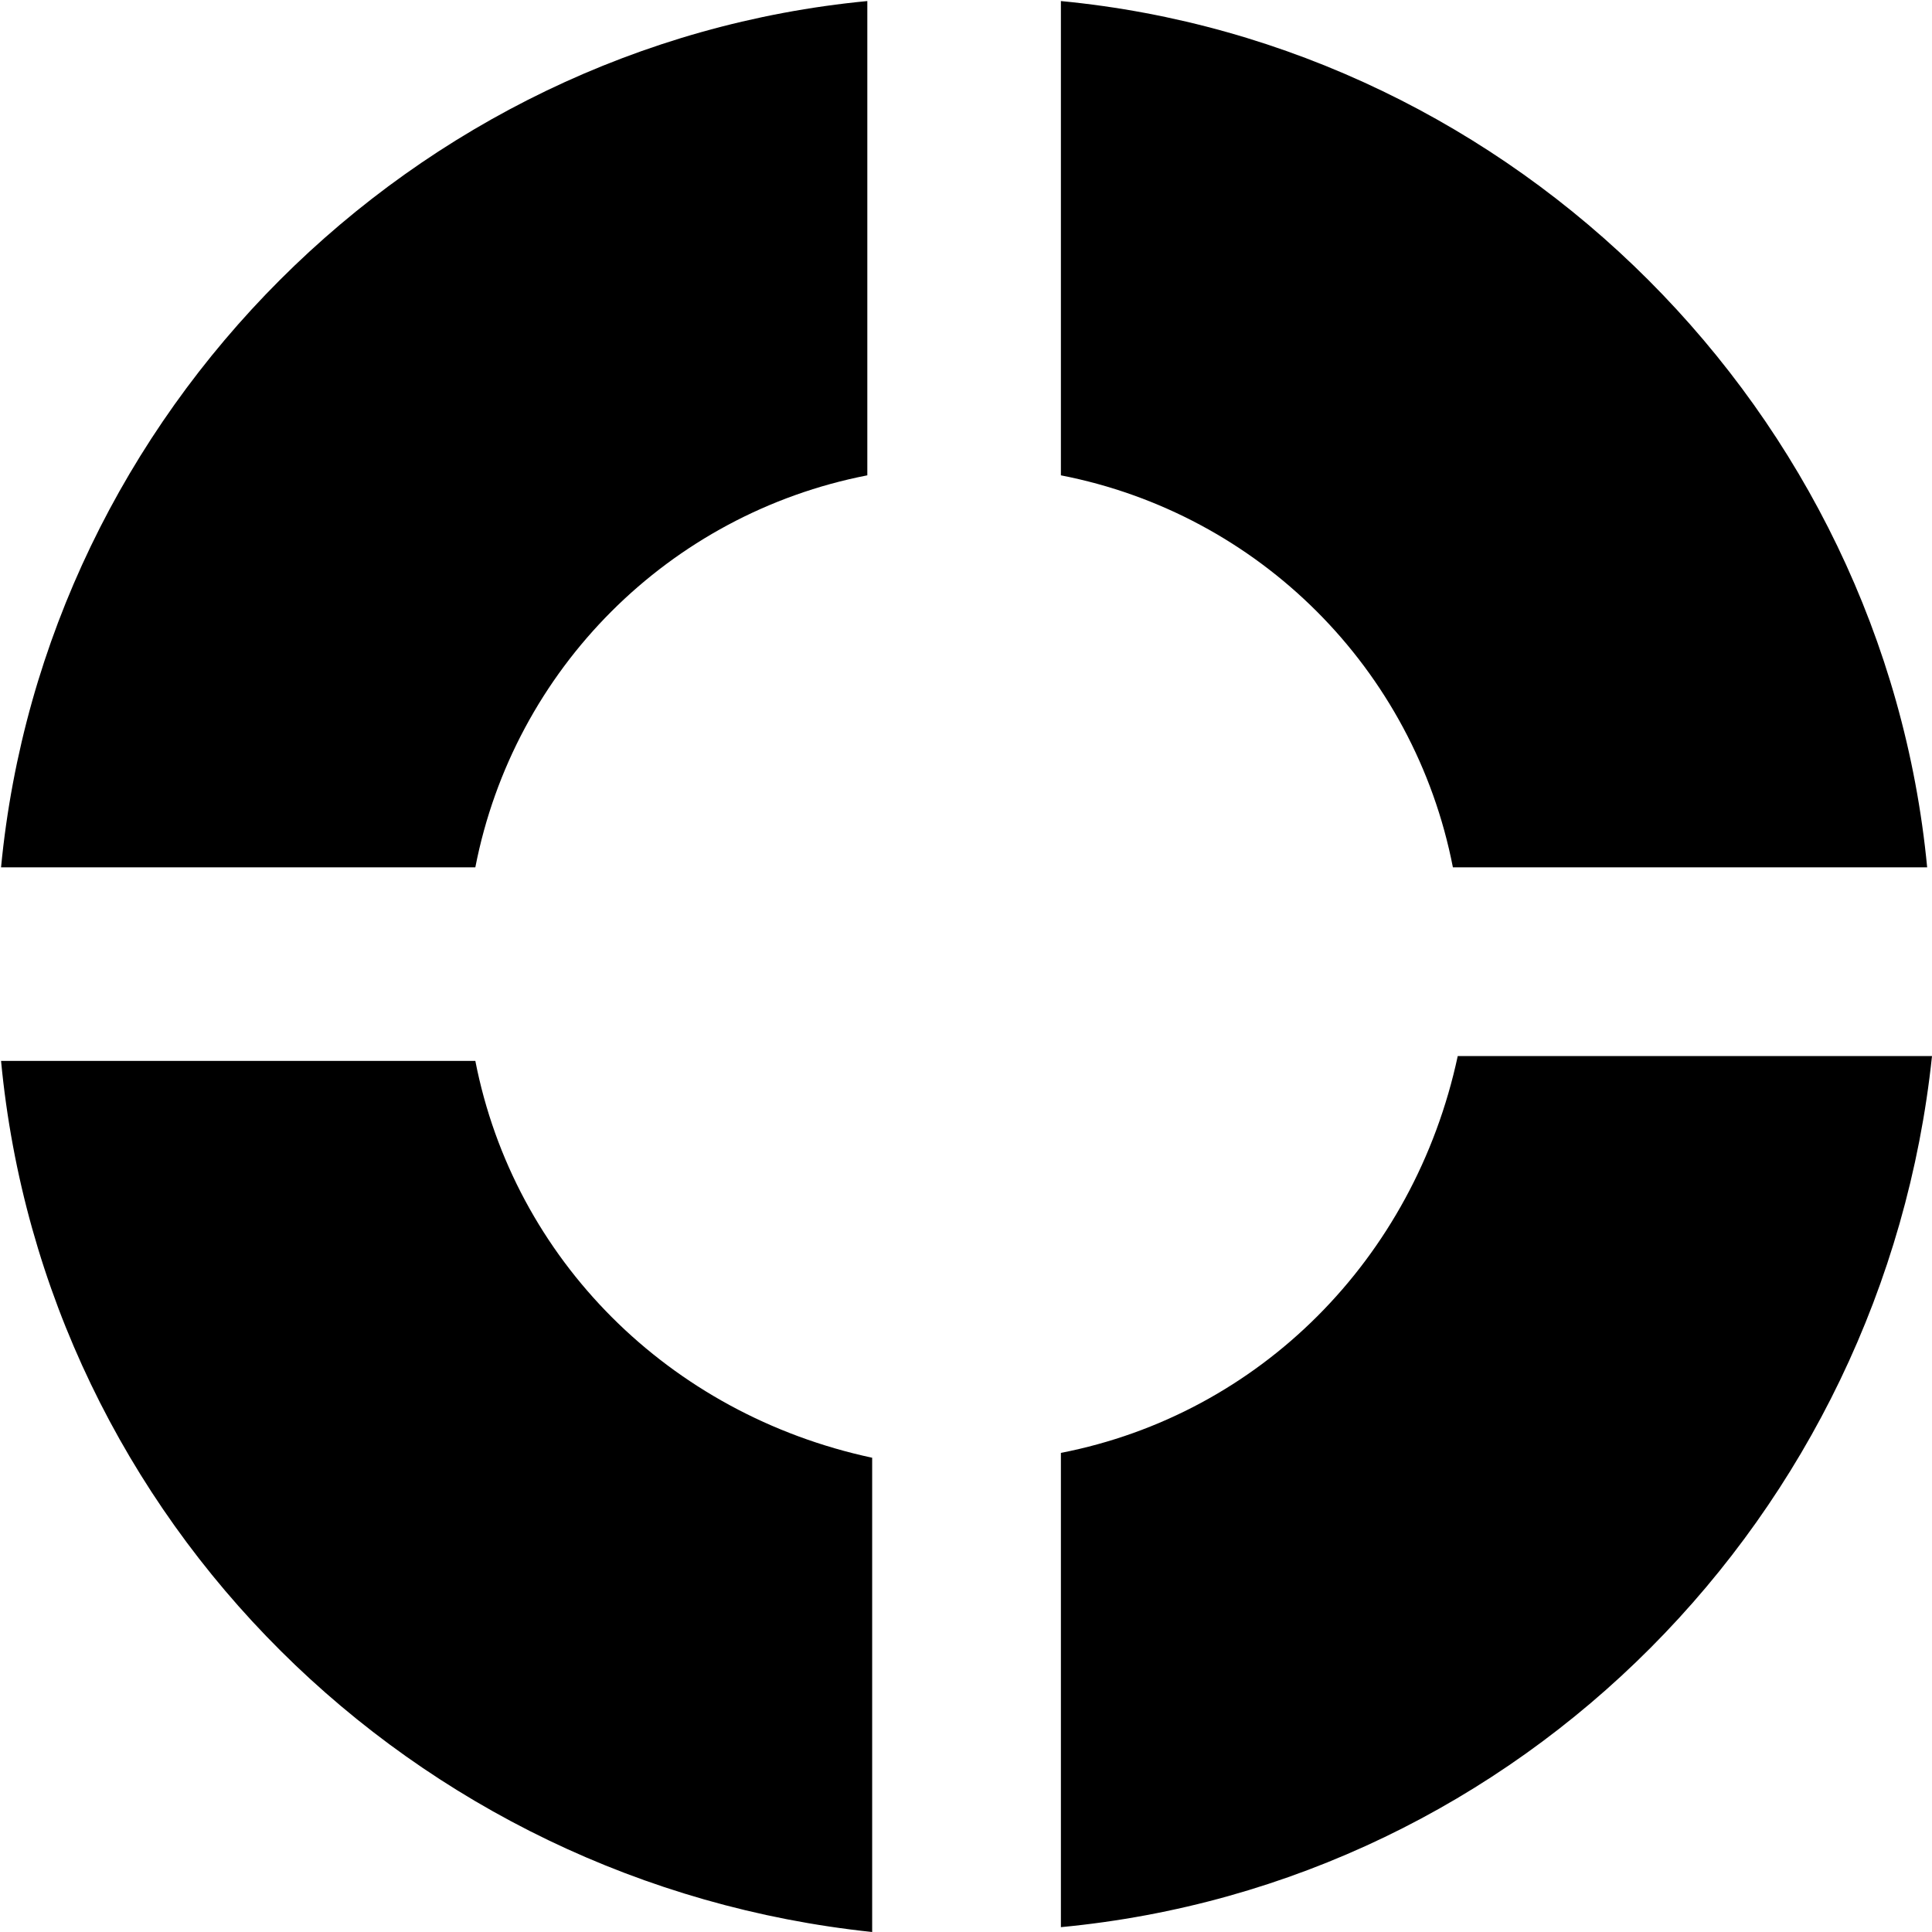
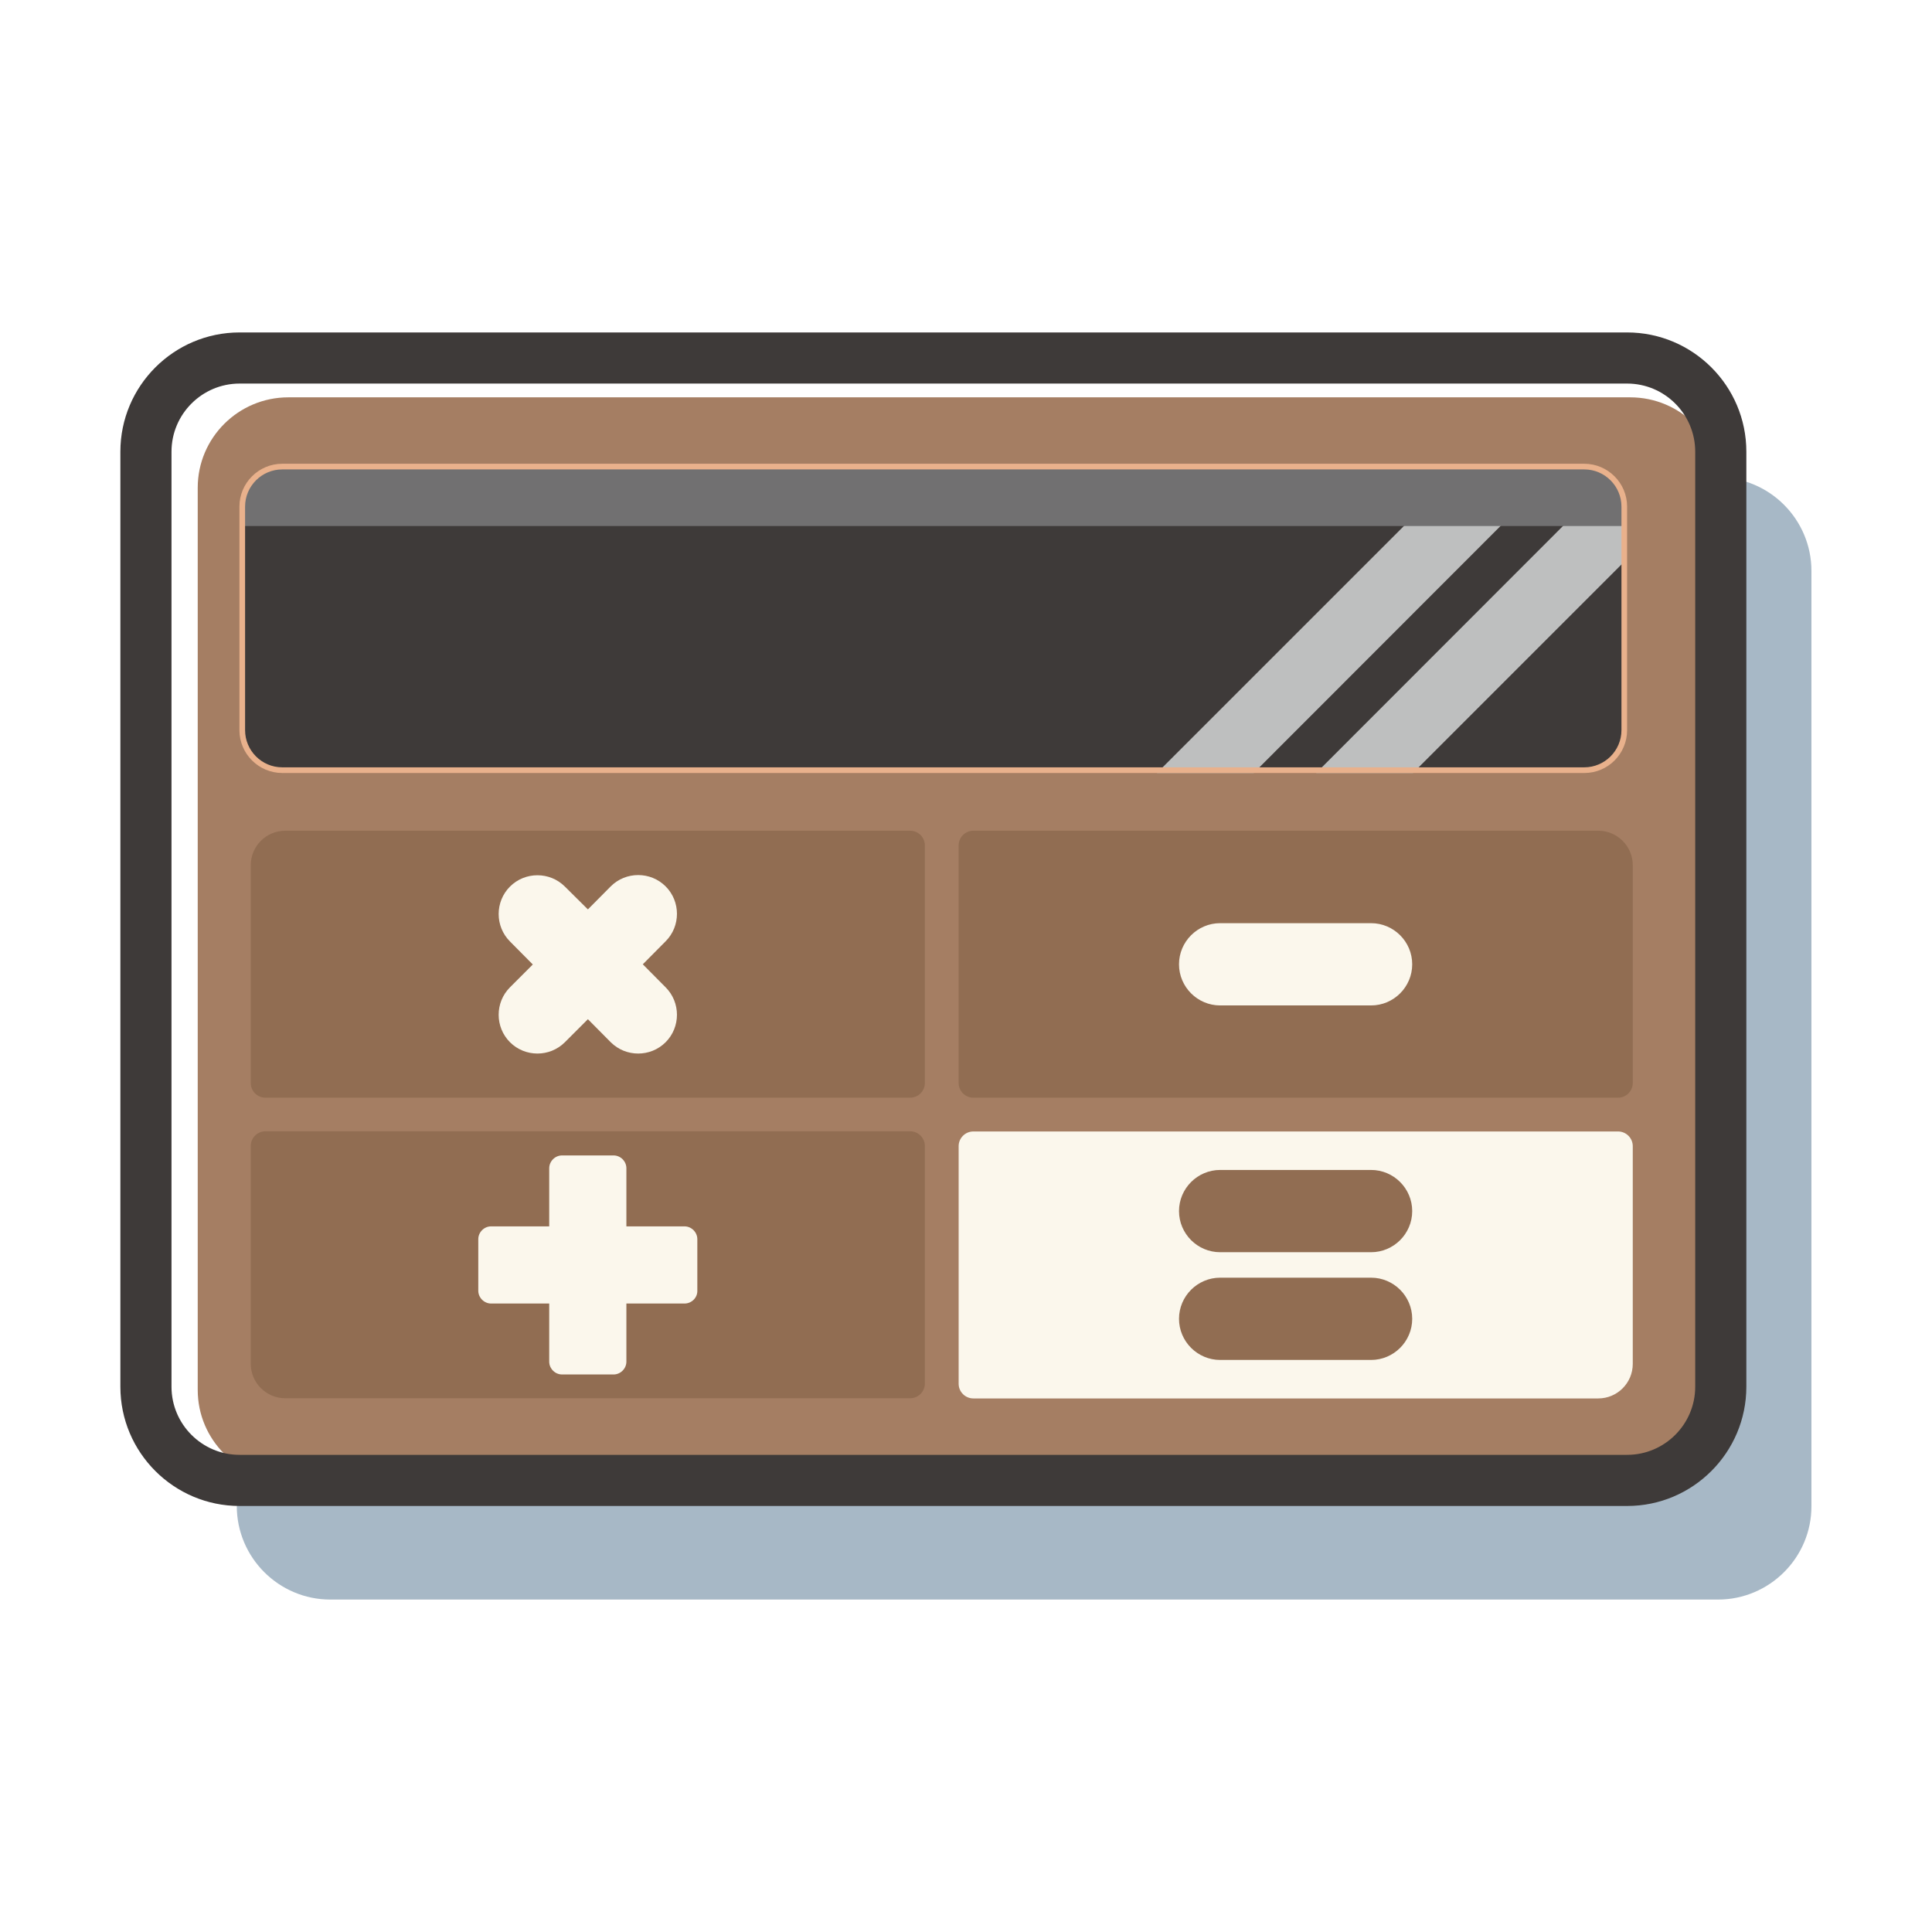
- <svg xmlns="http://www.w3.org/2000/svg" width="128" height="128">
-   <path d="M96.258 57.462h31.421C124.794 27.323 100.426 2.956 70.287.07v31.422a32.856 32.856 0 0 1 25.971 25.97zm-38.796-25.97V.07C27.323 2.956 2.956 27.323.07 57.462h31.422a32.856 32.856 0 0 1 25.97-25.97zm12.825 64.766v31.421c30.46-2.885 54.507-27.253 57.713-57.712H96.579c-2.886 13.466-13.146 23.726-26.292 26.291zM31.492 70.287H.07c2.886 30.46 27.253 54.507 57.713 57.713V96.579c-13.466-2.886-23.726-13.146-26.291-26.292z" />
+ <svg xmlns="http://www.w3.org/2000/svg" t="1628651620464" class="icon" viewBox="0 0 1024 1024" version="1.1" p-id="4200" width="200" height="200">
+   <defs>
+     <style type="text/css" />
+   </defs>
+   <path d="M910.6 847.8H175.1c-27.4 0-49.6-22.3-49.6-49.6V302.6c0-27.4 22.3-49.6 49.6-49.6h735.4c27.4 0 49.6 22.3 49.6 49.6v495.6c0.1 27.3-22.2 49.6-49.5 49.6z" fill="#A7B8C6" p-id="4201" />
+   <path d="M864.1 784.6H152.8c-26.5 0-48-21.5-48-47.9V258.5c0-26.4 21.5-47.9 48-47.9h711.3c26.5 0 48 21.5 48 47.9v478.2c0 26.4-21.6 47.9-48 47.9z" fill="#A57E63" p-id="4202" />
+   <path d="M862.4 798.2H127c-34.8 0-63.2-28.3-63.2-63.2V239.4c0-34.8 28.3-63.2 63.2-63.2h735.4c34.8 0 63.2 28.3 63.2 63.2V735c0 34.8-28.3 63.2-63.2 63.2zM127 203.3c-19.9 0-36.1 16.2-36.1 36.1V735c0 19.9 16.2 36.1 36.1 36.1h735.4c19.9 0 36.1-16.2 36.1-36.1V239.4c0-19.9-16.2-36.1-36.1-36.1H127z" fill="#3E3A39" p-id="4203" />
+   <path d="M839.8 408.1H149.6c-11.7 0-21.2-9.5-21.2-21.2V268.5c0-11.7 9.5-21.2 21.2-21.2h690.1c11.7 0 21.2 9.5 21.2 21.2V387c0 11.7-9.5 21.1-21.1 21.1z" fill="#3E3A39" p-id="4204" />
+   <path d="M860.9 276.3h-30L697.6 409.7h51.3l112-112zM613.2 409.7h51.3l133.3-133.4h-51.2z" fill="#BEBFBF" p-id="4205" />
+   <path d="M860.9 278.8H128.5v-10.3c0-11.7 9.5-21.2 21.2-21.2h690.1c11.7 0 21.2 9.5 21.2 21.2v10.3z" fill="#717071" p-id="4206" />
+   <path d="M482.4 440.3H151.2c-10.1 0-18.3 8.2-18.3 18.3V574c0 4.3 3.5 7.8 7.8 7.8h341.7c4.3 0 7.8-3.5 7.8-7.8V448.1c0-4.3-3.5-7.8-7.8-7.8zM132.9 607.4v115.4c0 10.1 8.2 18.3 18.3 18.3h331.2c4.3 0 7.8-3.5 7.8-7.8V607.4c0-4.3-3.5-7.8-7.8-7.8H140.7c-4.3 0-7.8 3.5-7.8 7.8zM865.4 574V458.6c0-10.1-8.2-18.3-18.3-18.3H515.9c-4.3 0-7.8 3.5-7.8 7.8V574c0 4.3 3.5 7.8 7.8 7.8h341.7c4.3 0 7.8-3.5 7.8-7.8z" fill="#916D52" p-id="4207" />
+   <path d="M515.9 741.2h331.2c10.1 0 18.3-8.2 18.3-18.3V607.5c0-4.3-3.5-7.8-7.8-7.8H515.9c-4.3 0-7.8 3.5-7.8 7.8v125.9c0 4.3 3.5 7.8 7.8 7.8zM340.7 511.1l12.1-12.2c8-8 8-21.1 0-29.1s-21.1-8-29.1 0L311.6 482l-12.2-12.1c-8-8-21.1-8-29.1 0s-8 21.1 0 29.1l12.1 12.2-12.1 12.1c-8 8-8 21.1 0 29.1s21.1 8 29.1 0l12.2-12.2 12.1 12.2c8 8 21.1 8 29.1 0s8-21.1 0-29.1l-12.1-12.2z m386-21.8h-80c-12 0-21.8 9.8-21.8 21.8s9.8 21.8 21.8 21.8h80c12 0 21.8-9.8 21.8-21.8s-9.8-21.8-21.8-21.8zM362.8 690.9H260.3c-3.7 0-6.8-3.1-6.8-6.8v-27.3c0-3.7 3.1-6.8 6.8-6.8h102.5c3.7 0 6.8 3.1 6.8 6.8v27.3c0.1 3.7-3 6.8-6.8 6.8z" fill="#FBF7EC" p-id="4208" />
+   <path d="M291.1 721.7V619.2c0-3.7 3.1-6.8 6.8-6.8h27.3c3.7 0 6.8 3.1 6.8 6.8v102.5c0 3.7-3.1 6.8-6.8 6.8h-27.3c-3.7 0-6.8-3.1-6.8-6.8z" fill="#FBF7EC" p-id="4209" />
+   <path d="M726.7 620.1h-80c-12 0-21.8 9.8-21.8 21.8s9.8 21.8 21.8 21.8h80c12 0 21.8-9.8 21.8-21.8s-9.8-21.8-21.8-21.8z m0 57.1h-80c-12 0-21.8 9.8-21.8 21.8s9.8 21.8 21.8 21.8h80c12 0 21.8-9.8 21.8-21.8s-9.8-21.8-21.8-21.8z" fill="#916D52" p-id="4210" />
+   <path d="M839.8 409.7H149.6c-12.5 0-22.7-10.2-22.7-22.7V268.5c0-12.5 10.2-22.7 22.7-22.7h690.1c12.5 0 22.7 10.2 22.7 22.7V387c0 12.5-10.1 22.7-22.6 22.7zM149.6 248.8c-10.8 0-19.7 8.8-19.7 19.7V387c0 10.8 8.8 19.7 19.7 19.7h690.1c10.8 0 19.7-8.8 19.7-19.7V268.5c0-10.8-8.8-19.7-19.7-19.7H149.6z" fill="#E9B18C" p-id="4211" />
</svg>
